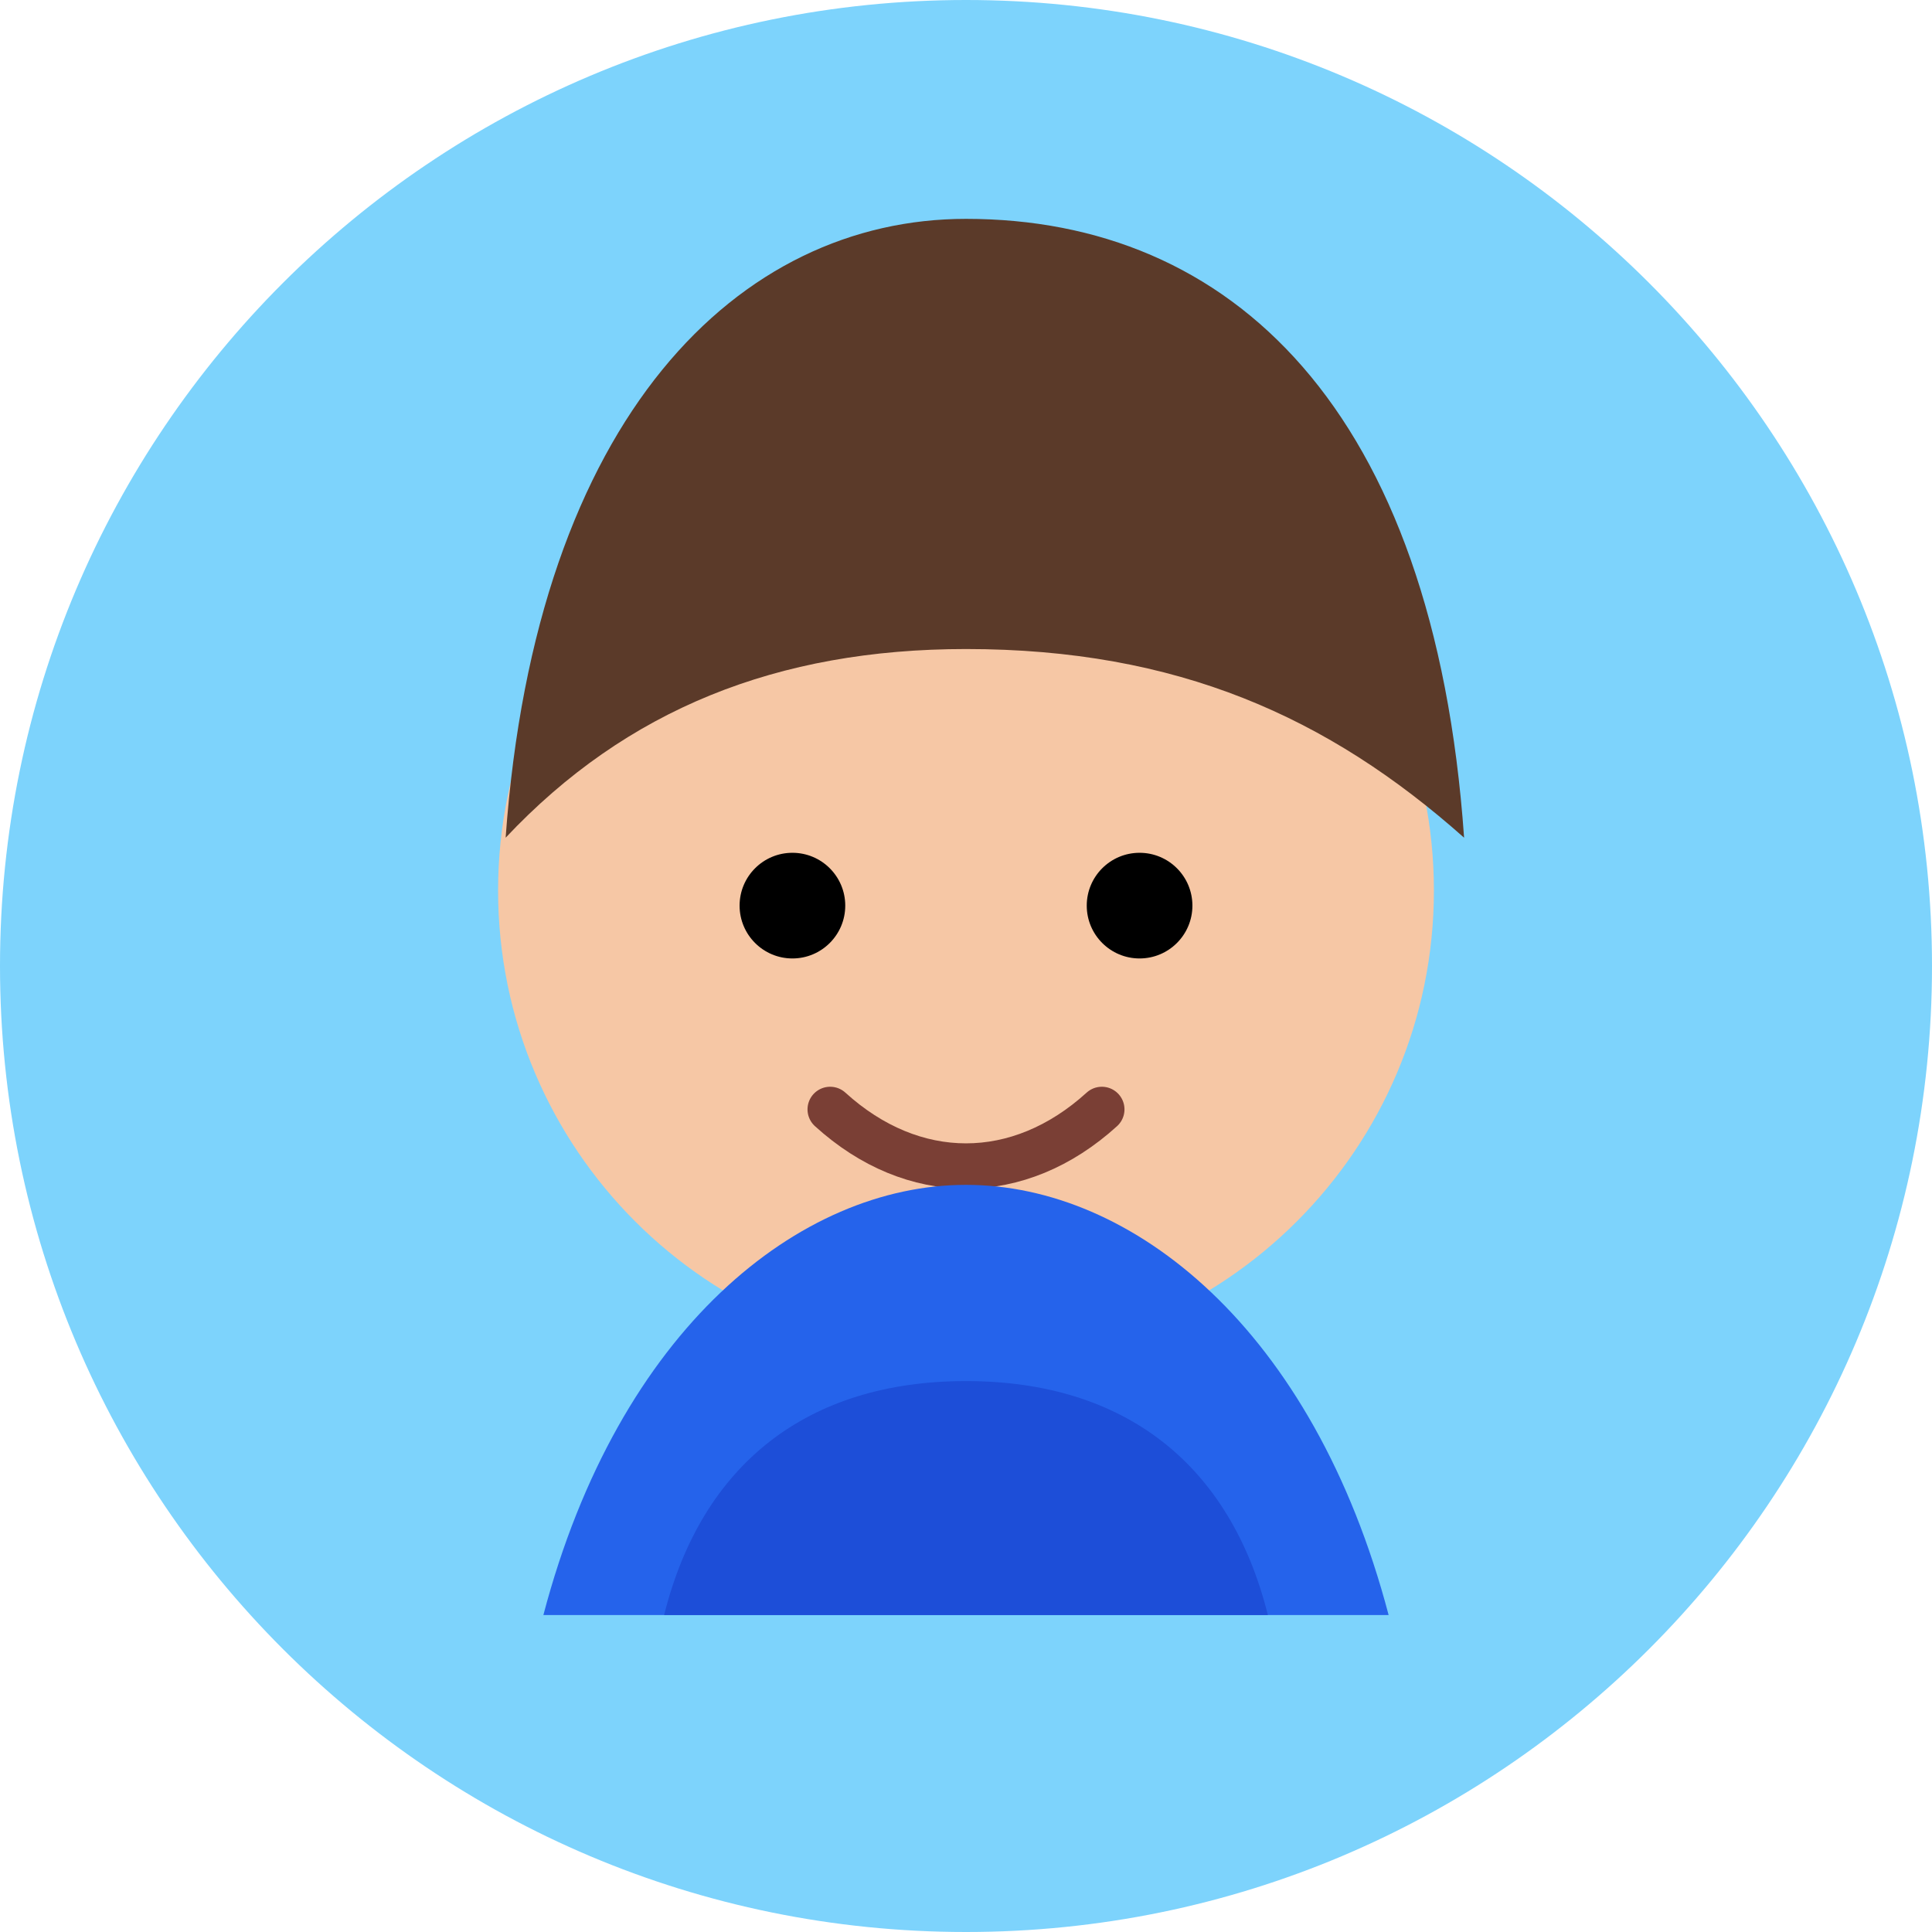
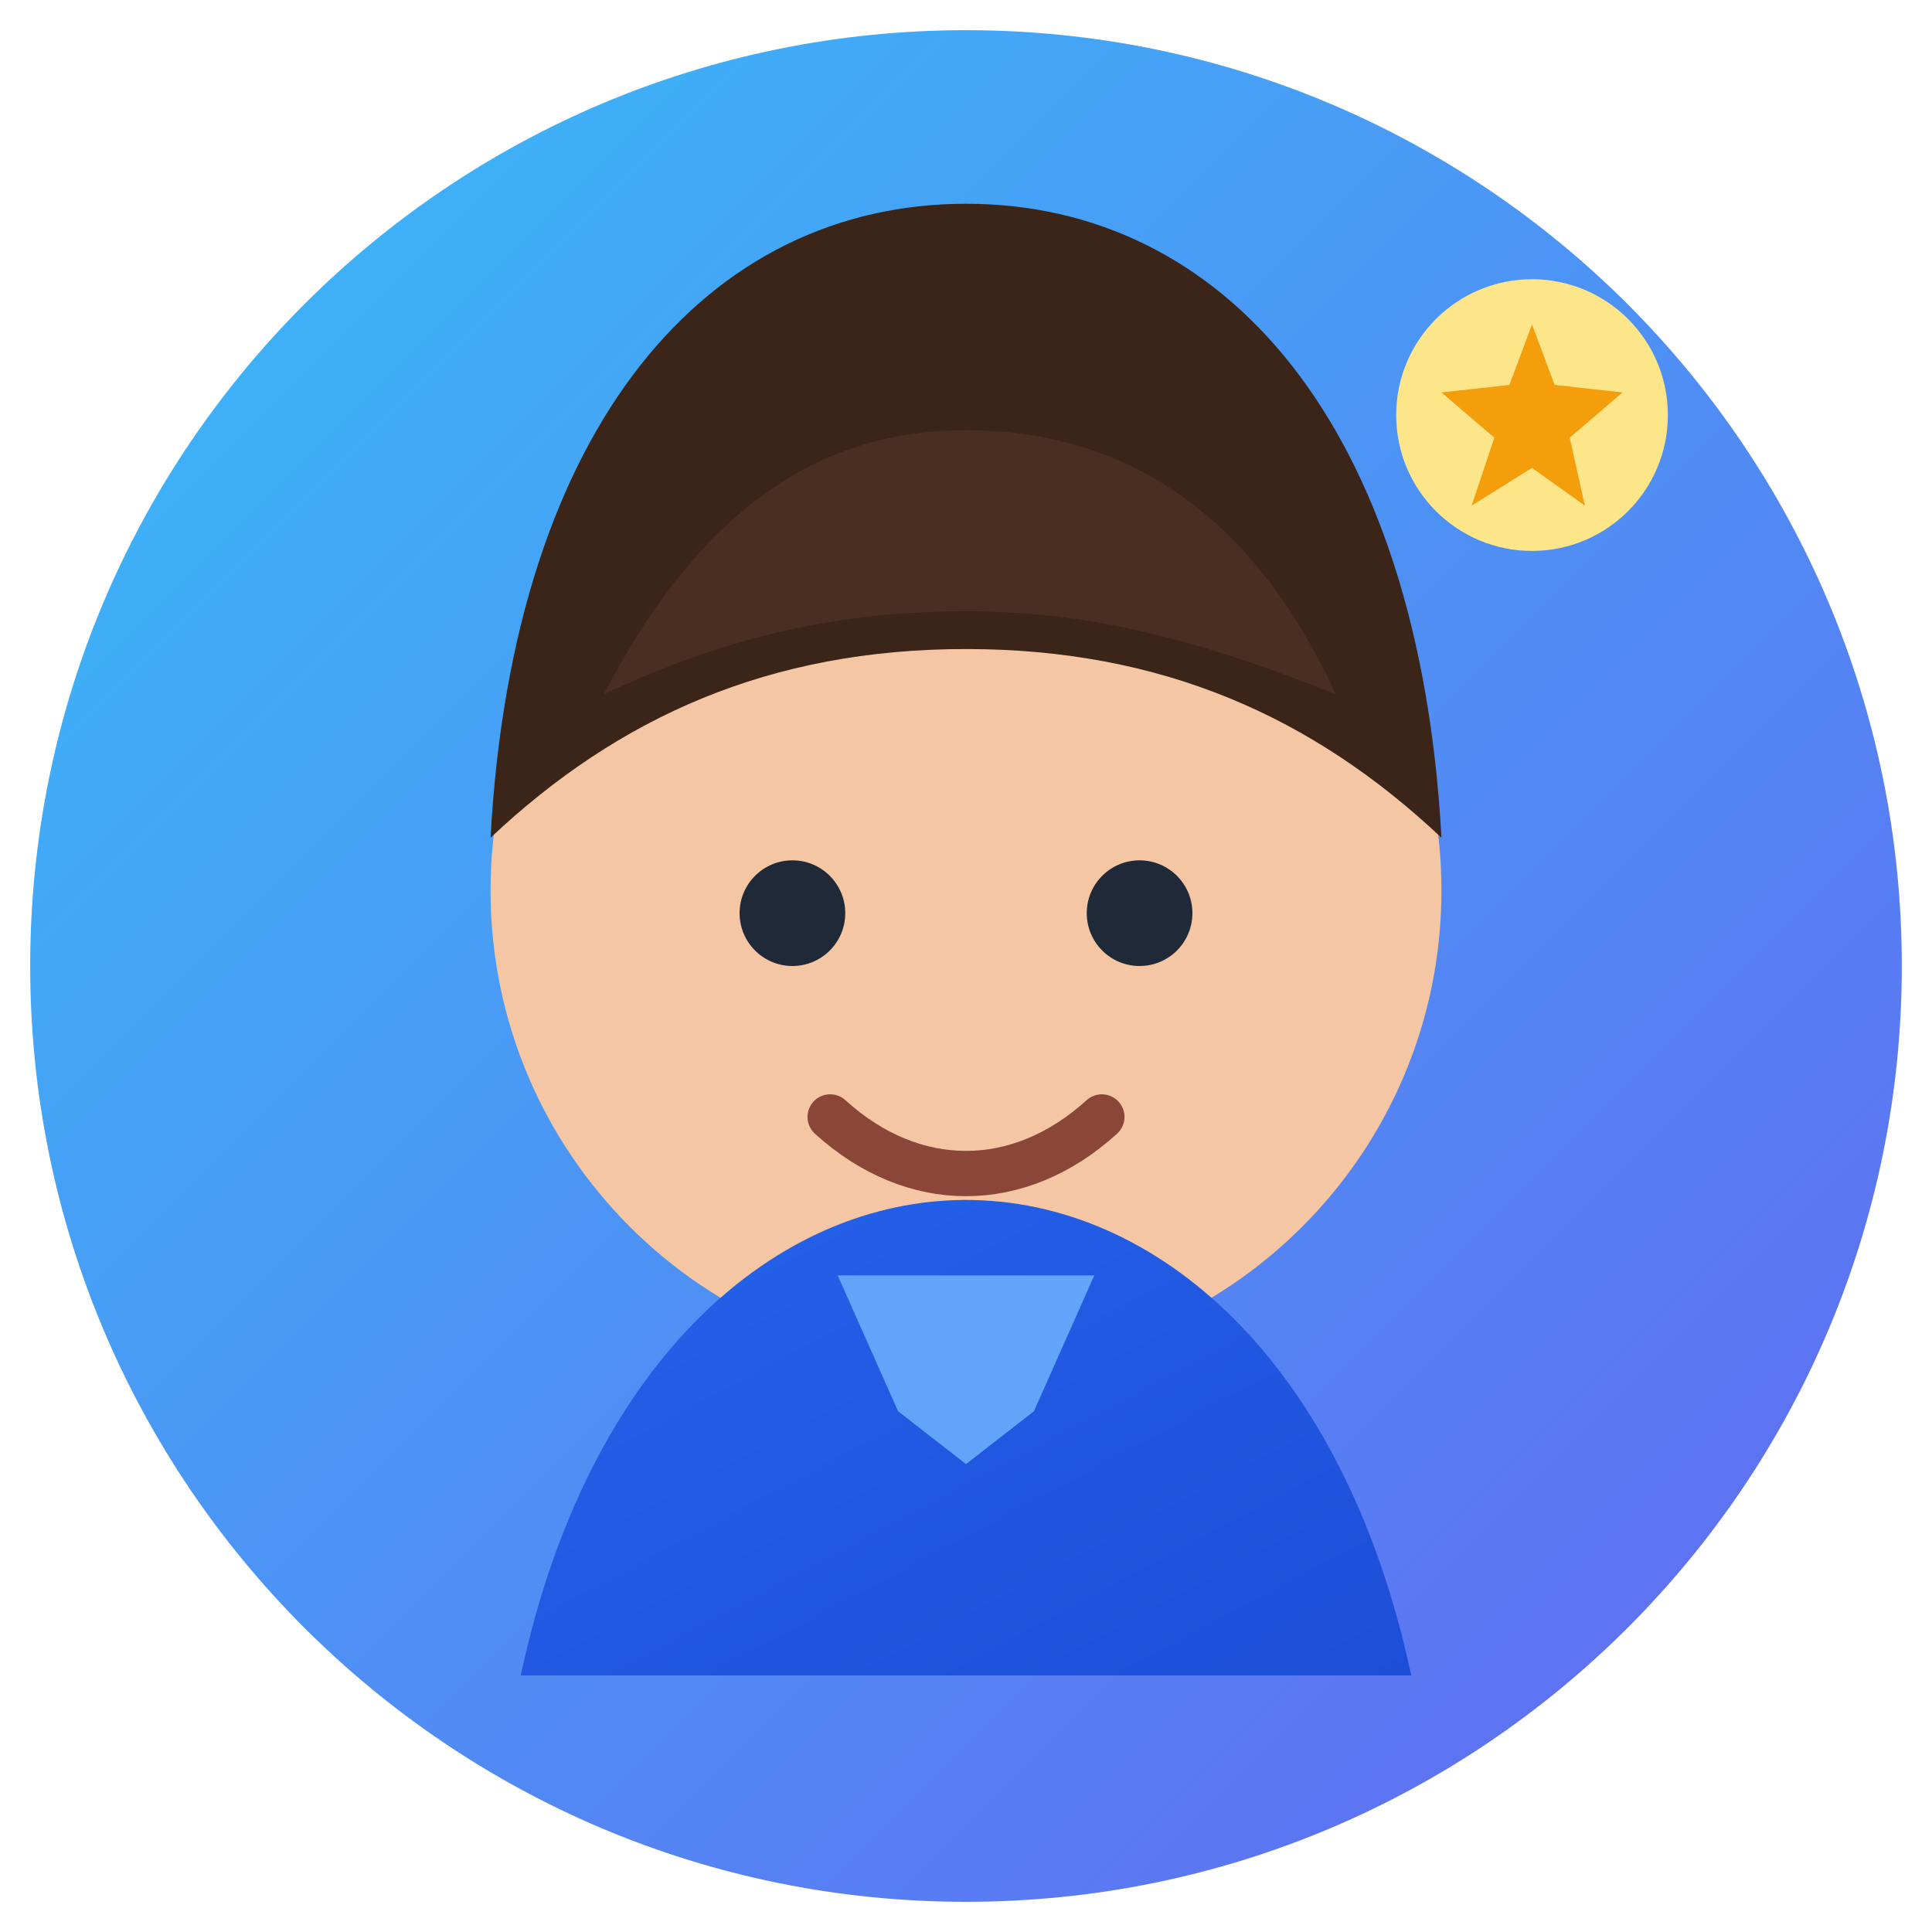
<svg xmlns="http://www.w3.org/2000/svg" viewBox="0 0 256 256">
-   <rect width="256" height="256" rx="128" fill="#7DD3FC" />
-   <circle cx="128" cy="118" r="62" fill="#F6C7A5" />
-   <path d="M67 111c4-56 31-82 61-82 35 0 62 25 66 82-18-16-38-25-66-25-25 0-45 8-61 25Z" fill="#5B3A29" />
-   <circle cx="105" cy="120" r="7" />
-   <circle cx="151" cy="120" r="7" />
-   <path d="M110 147c11 10 25 10 36 0" fill="none" stroke="#7A3F35" stroke-width="6" stroke-linecap="round" />
-   <path d="M72 214c10-38 34-57 56-57s46 19 56 57" fill="#2563EB" />
-   <path d="M88 214c5-20 19-31 40-31s35 11 40 31" fill="#1D4ED8" />
+   <defs>
+     <linearGradient id="bg" x1="0" y1="0" x2="1" y2="1">
+       <stop stop-color="#38BDF8" />
+       <stop offset="1" stop-color="#6366F1" />
+     </linearGradient>
+     <linearGradient id="shirt" x1="0" y1="0" x2="1" y2="1">
+       <stop stop-color="#2563EB" />
+       <stop offset="1" stop-color="#1D4ED8" />
+     </linearGradient>
+   </defs>
+   <circle cx="128" cy="128" r="124" fill="url(#bg)" />
+   <circle cx="128" cy="118" r="63" fill="#F4C6A3" />
+   <path d="M65 111c3-55 29-84 63-84s60 29 63 84c-17-16-37-25-63-25s-46 9-63 25Z" fill="#3B2418" />
+   <path d="M80 92c13-25 29-35 48-35 21 0 38 11 49 35-20-8-34-11-49-11-16 0-31 3-48 11Z" fill="#4B2E22" />
+   <circle cx="105" cy="121" r="7" fill="#1F2937" />
+   <circle cx="151" cy="121" r="7" fill="#1F2937" />
+   <path d="M110 148c11 10 25 10 36 0" fill="none" stroke="#8A4639" stroke-width="6" stroke-linecap="round" />
+   <path d="M69 222c9-42 34-63 59-63s50 21 59 63Z" fill="url(#shirt)" />
+   <path d="M111 169h34l-8 18-9 7-9-7Z" fill="#60A5FA" />
+   <circle cx="203" cy="55" r="18" fill="#FDE68A" />
+   <path d="M203 43l3 8 9 1-7 6 2 9-7-5-8 5 3-9-7-6 9-1Z" fill="#F59E0B" />
</svg>
